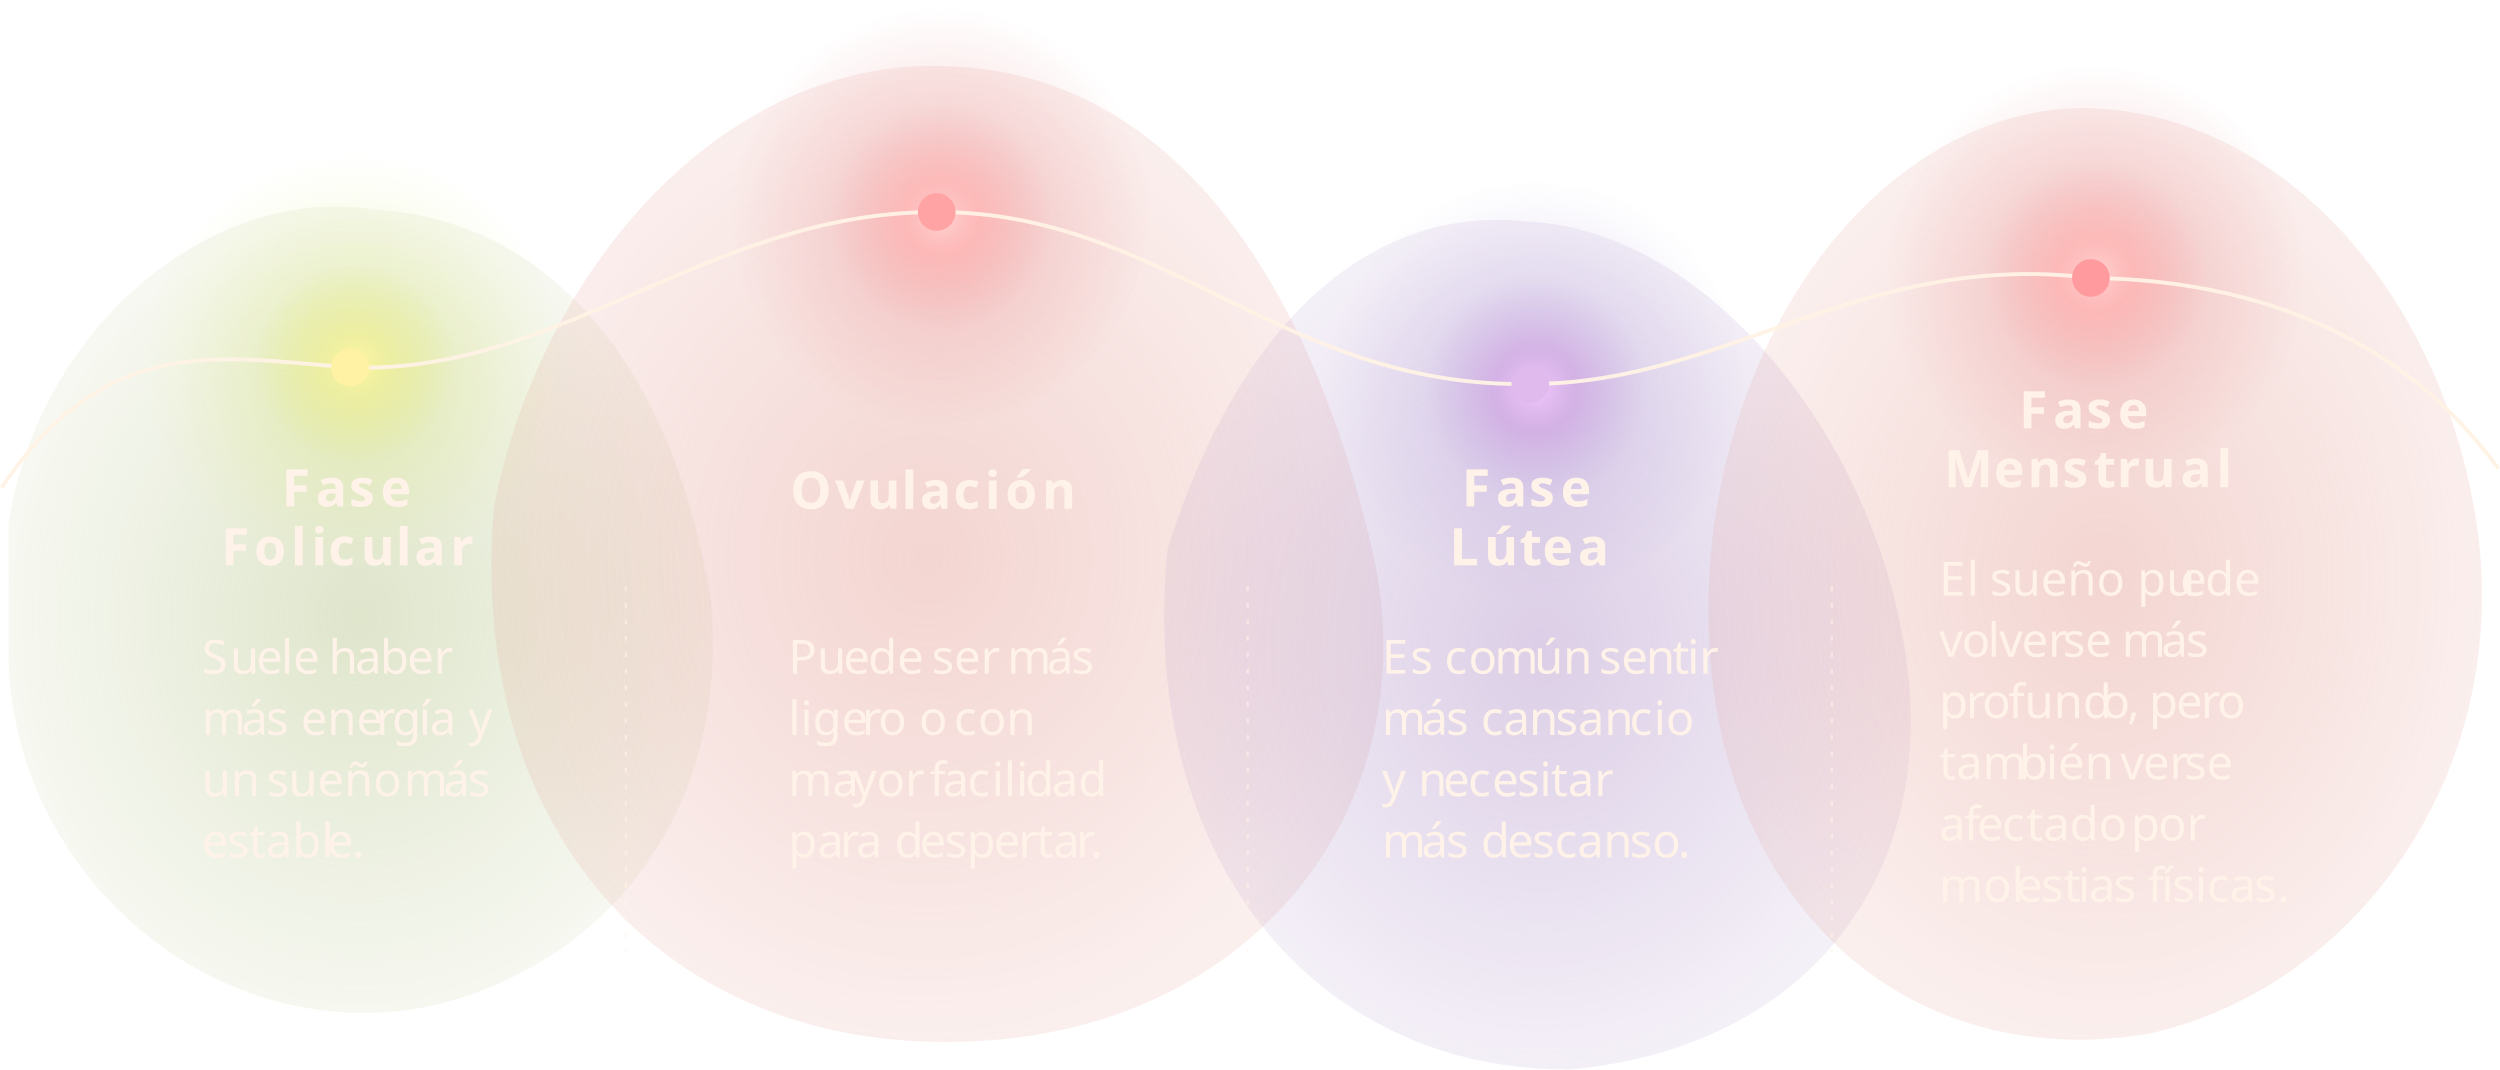
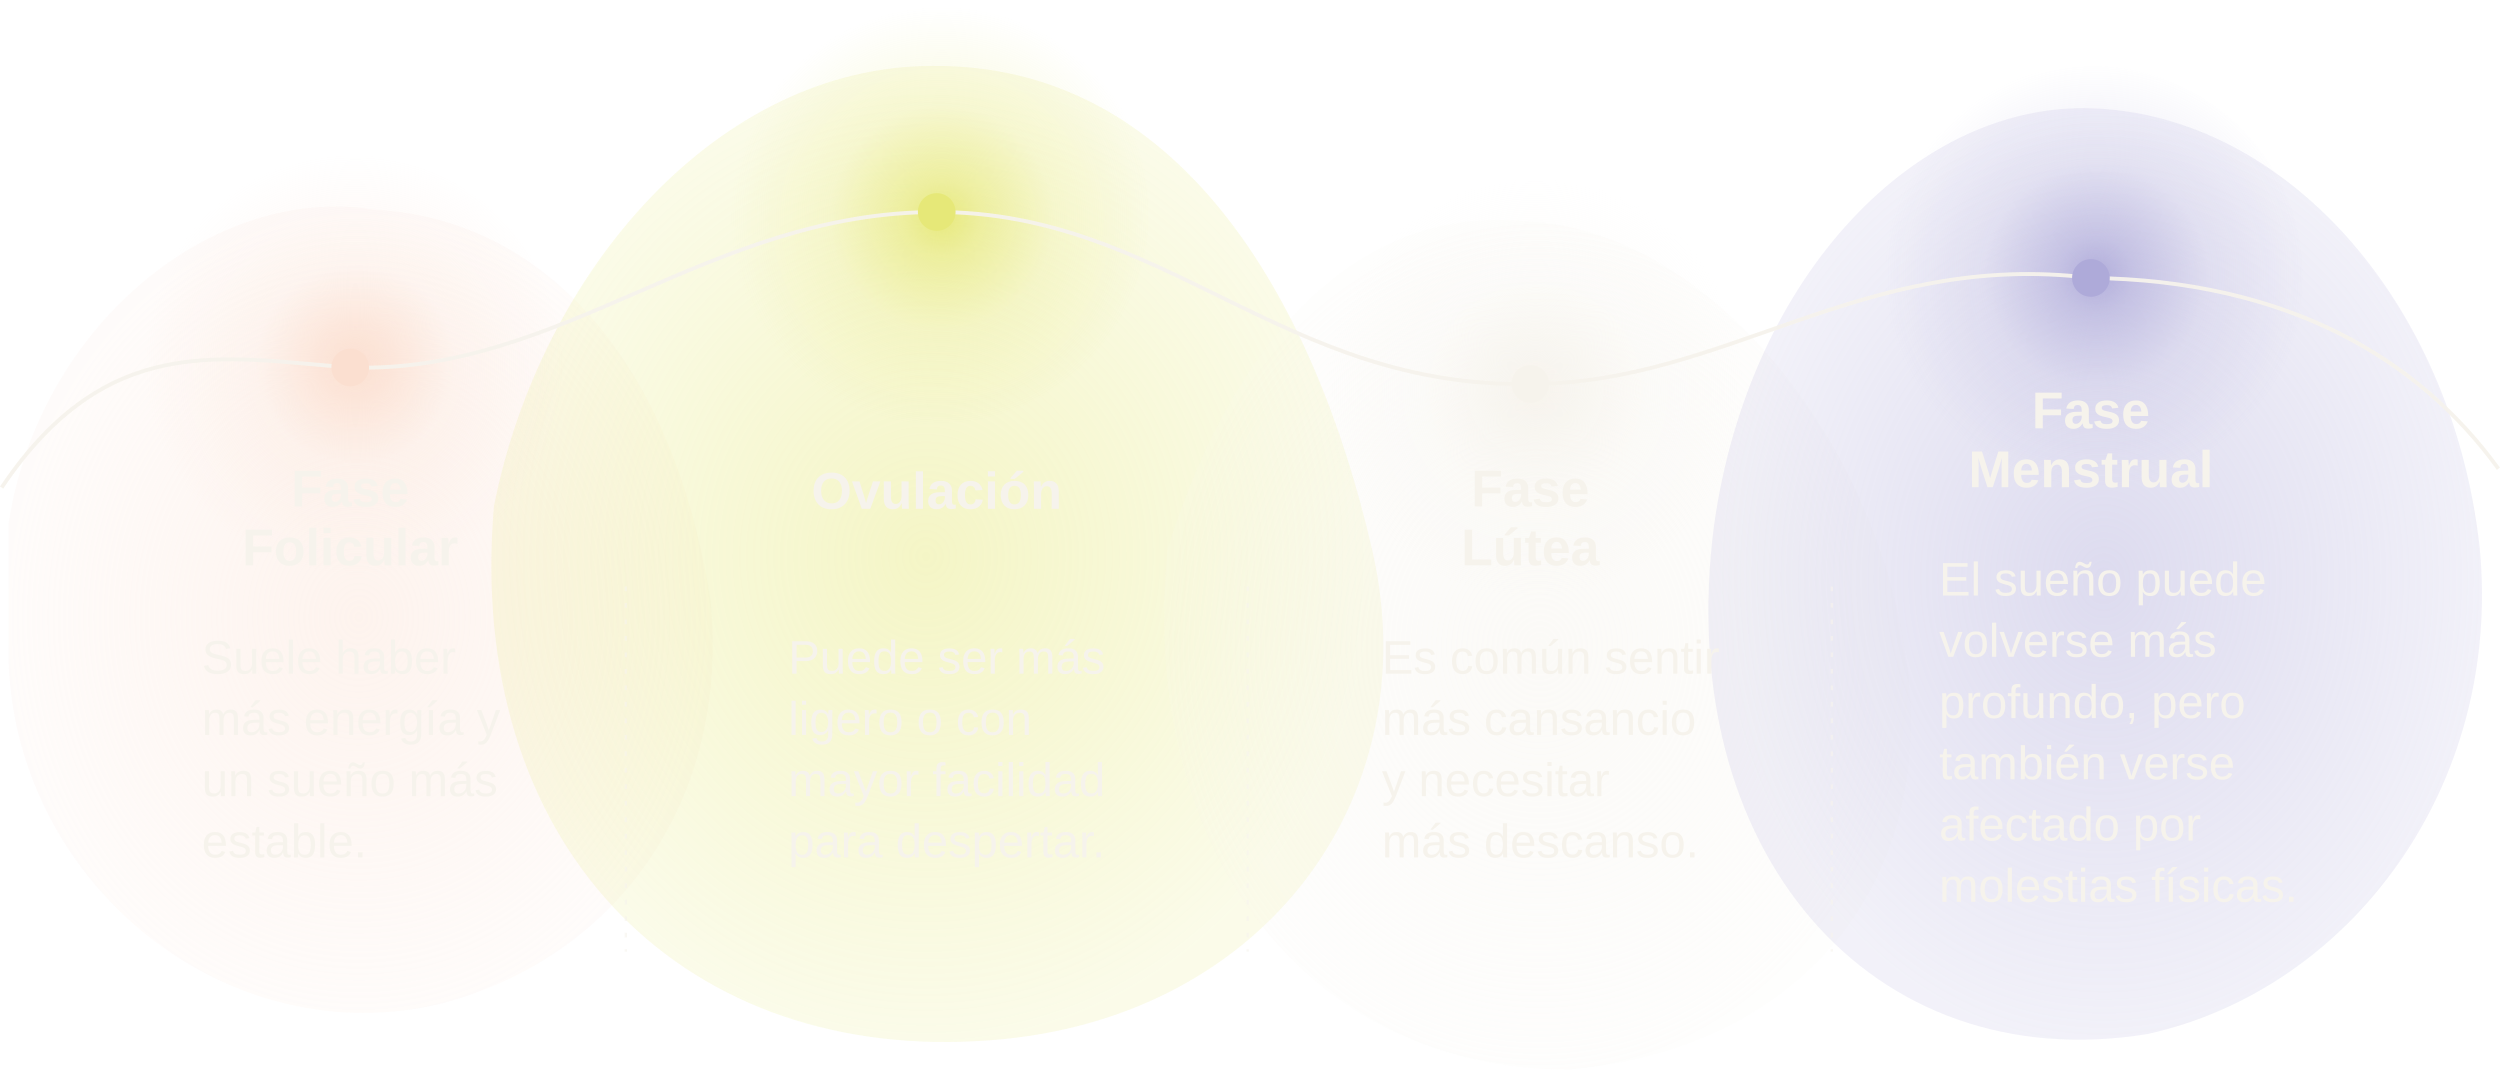
- <svg xmlns="http://www.w3.org/2000/svg" xmlns:xlink="http://www.w3.org/1999/xlink" id="Layer_1" data-name="Layer 1" viewBox="0 0 1061.35 454.01">
+ <svg xmlns="http://www.w3.org/2000/svg" id="Layer_1" data-name="Layer 1" viewBox="0 0 1061.35 454.01">
  <defs>
    <style>

-     @font-face {
-         font-family: 'Ciclos';
-         src: url('../fonts/Ciclos.woff2') format('woff2'),
-              url('../fonts/Ciclos.ttf') format('truetype');
-       }
- 
      .cls-1 {
-         font-family: 'acumin-pro';
+         font-family: Arial, sans-serif;
        font-size: 22px;
        font-weight: 700;
      }

      .cls-1, .cls-2, .cls-3, .cls-4 {
        isolation: isolate;
      }

      .cls-1, .cls-4 {
-         fill: #fff2e8;
+         fill: #f6f3ec;
      }

      .cls-5 {
-         fill: #ffa3a5;
+         fill: #e6e878;
      }

      .cls-6 {
-         fill: #e0b9ed;
+         fill: #f6f3ec;
      }

      .cls-7 {
        fill: url(#radial-gradient-7);
      }

      .cls-8 {
        fill: url(#radial-gradient-6);
      }

      .cls-9 {
        fill: url(#radial-gradient-5);
      }

      .cls-10 {
        fill: url(#radial-gradient-4);
      }

      .cls-11 {
        fill: url(#radial-gradient-8);
      }

      .cls-12 {
        fill: url(#radial-gradient-3);
      }

      .cls-13 {
        fill: url(#radial-gradient-2);
      }

      .cls-14 {
        fill: url(#radial-gradient);
      }

      .cls-15 {
-         fill: #fff2a5;
+         fill: #fbdfd0;
      }

      .cls-16 {
        letter-spacing: 0em;
      }

      .cls-17 {
-         fill: #ff9b9e;
+         fill: #aeaad9;
      }

      .cls-18 {
        letter-spacing: 0em;
      }

      .cls-19 {
        letter-spacing: 0em;
      }

      .cls-2 {
        opacity: .6;
-         stroke: #fff2e8;
+         stroke: #f6f3ec;
        stroke-dasharray: 2 5;
      }

      .cls-20 {
        letter-spacing: 0em;
      }

      .cls-21 {
        letter-spacing: -.06em;
      }

      .cls-22 {
        letter-spacing: -.02em;
      }

      .cls-23 {
        letter-spacing: -.02em;
      }

      .cls-24 {
        letter-spacing: 0em;
      }

      .cls-25 {
        letter-spacing: 0em;
      }

      .cls-3 {
        fill: none;
        opacity: .96;
-         stroke: #fff3e5;
+         stroke: #f6f3ec;
        stroke-width: 1.65px;
      }

      .cls-26 {
        letter-spacing: 0em;
      }

      .cls-27 {
        letter-spacing: 0em;
      }

      .cls-28 {
        letter-spacing: 0em;
      }

      .cls-29 {
        letter-spacing: 0em;
      }

      .cls-30 {
        letter-spacing: 0em;
      }

      .cls-31 {
        letter-spacing: -.01em;
      }

      .cls-32 {
        letter-spacing: -.01em;
      }

      .cls-33 {
        letter-spacing: 0em;
      }

      .cls-34 {
        letter-spacing: 0em;
      }

      .cls-35 {
        letter-spacing: 0em;
      }

      .cls-36 {
        letter-spacing: 0em;
      }

      .cls-37 {
        letter-spacing: 0em;
      }

      .cls-38 {
        letter-spacing: 0em;
      }

      .cls-39 {
        letter-spacing: .09em;
      }

      .cls-40 {
        letter-spacing: .1em;
      }

      .cls-41 {
        letter-spacing: .1em;
      }

      .cls-42 {
        letter-spacing: .09em;
      }

      .cls-43 {
        letter-spacing: .08em;
      }

      .cls-44 {
        letter-spacing: .09em;
      }

      .cls-45 {
        letter-spacing: .09em;
      }

      .cls-46 {
        letter-spacing: .09em;
      }

      .cls-47 {
        letter-spacing: .08em;
      }

      .cls-48 {
        letter-spacing: .08em;
      }

      .cls-49 {
        letter-spacing: .08em;
      }

      .cls-50 {
        letter-spacing: .09em;
      }

      .cls-51 {
        letter-spacing: .09em;
      }

      .cls-52 {
        letter-spacing: .07em;
      }

      .cls-53 {
        letter-spacing: .08em;
      }

      .cls-54 {
        letter-spacing: .03em;
      }

      .cls-55 {
        letter-spacing: .01em;
      }

      .cls-56 {
        letter-spacing: 0em;
      }

      .cls-57 {
        letter-spacing: 0em;
      }

      .cls-58 {
        letter-spacing: 0em;
      }

      .cls-59 {
        letter-spacing: 0em;
      }

      .cls-60 {
        letter-spacing: 0em;
      }

      .cls-61 {
        letter-spacing: 0em;
      }

      .cls-62 {
        letter-spacing: 0em;
      }

      .cls-63 {
        letter-spacing: 0em;
      }

      .cls-64 {
        letter-spacing: 0em;
      }

      .cls-65 {
        letter-spacing: 0em;
      }

      .cls-4 {
-         font-family: 'Ciclos';
+         font-family: Arial, sans-serif;
        font-size: 20px;
      }
    </style>
    <radialGradient id="radial-gradient" cx="-2377.5" cy="-1682.39" fx="-2377.5" fy="-1682.39" r=".5" gradientTransform="translate(710862.768 -575667.1) scale(298.9315 -342.3265)" gradientUnits="userSpaceOnUse">
-       <stop offset="0" stop-color="#a9ba74" stop-opacity=".37" />
-       <stop offset="1" stop-color="#a9ba74" stop-opacity=".1" />
+       <stop offset="0" stop-color="#fbdfd0" stop-opacity=".37" />
+       <stop offset="1" stop-color="#fbdfd0" stop-opacity=".1" />
    </radialGradient>
    <radialGradient id="radial-gradient-2" cx="-2378.88" cy="-1681.23" fx="-2378.88" fy="-1681.23" r=".5" gradientTransform="translate(901212.336 -696428.518) scale(378.6709 -414.3771)" gradientUnits="userSpaceOnUse">
-       <stop offset="0" stop-color="#e39b91" stop-opacity=".42" />
-       <stop offset="1" stop-color="#e39b91" stop-opacity=".16" />
+       <stop offset="0" stop-color="#e6e878" stop-opacity=".42" />
+       <stop offset="1" stop-color="#e6e878" stop-opacity=".16" />
    </radialGradient>
    <radialGradient id="radial-gradient-3" cx="-2377.88" cy="-1682.05" fx="-2377.88" fy="-1682.05" r=".5" gradientTransform="translate(754443.749 -606335.352) scale(317.002 -360.6367)" gradientUnits="userSpaceOnUse">
-       <stop offset="0" stop-color="#aa8ac4" stop-opacity=".42" />
-       <stop offset="1" stop-color="#aa8ac4" stop-opacity=".13" />
-     </radialGradient>
-     <radialGradient id="radial-gradient-4" cx="-2378.09" cy="-1681.49" fx="-2378.09" fy="-1681.49" r=".5" gradientTransform="translate(781915.19 -664763.084) scale(328.4255 -395.4857)" xlink:href="#radial-gradient-2" />
+       <stop offset="0" stop-color="#f6f3ec" stop-opacity=".42" />
+       <stop offset="1" stop-color="#f6f3ec" stop-opacity=".13" />
+     </radialGradient>
+     <radialGradient id="radial-gradient-4" cx="-2378.09" cy="-1681.49" fx="-2378.09" fy="-1681.49" r=".5" gradientTransform="translate(781915.19 -664763.084) scale(328.4255 -395.4857)" gradientUnits="userSpaceOnUse">
+       <stop offset="0" stop-color="#aeaad9" stop-opacity=".42" />
+       <stop offset="1" stop-color="#aeaad9" stop-opacity=".16" />
+     </radialGradient>
    <radialGradient id="radial-gradient-5" cx="-2373.16" cy="-1688.39" fx="-2373.16" fy="-1688.39" r=".5" gradientTransform="translate(427316.843 -303753.623) scale(180 -180)" gradientUnits="userSpaceOnUse">
-       <stop offset="0" stop-color="#fff7a0" stop-opacity=".96" />
-       <stop offset=".16" stop-color="#eced8c" stop-opacity=".75" />
-       <stop offset=".47" stop-color="#d7e46d" stop-opacity=".23" />
-       <stop offset="1" stop-color="#e5ee8d" stop-opacity="0" />
+       <stop offset="0" stop-color="#fbdfd0" stop-opacity=".96" />
+       <stop offset=".16" stop-color="#fbdfd0" stop-opacity=".75" />
+       <stop offset=".47" stop-color="#fbdfd0" stop-opacity=".23" />
+       <stop offset="1" stop-color="#fbdfd0" stop-opacity="0" />
    </radialGradient>
    <radialGradient id="radial-gradient-6" cx="-2373.16" cy="-1688.39" fx="-2373.16" fy="-1688.39" r=".5" gradientTransform="translate(427565.843 -303819.623) scale(180 -180)" gradientUnits="userSpaceOnUse">
-       <stop offset="0" stop-color="#ffd5d3" stop-opacity=".94" />
-       <stop offset=".18" stop-color="#ff9d9d" stop-opacity=".62" />
-       <stop offset=".53" stop-color="#e98689" stop-opacity=".2" />
-       <stop offset="1" stop-color="#e98689" stop-opacity="0" />
+       <stop offset="0" stop-color="#e6e878" stop-opacity=".94" />
+       <stop offset=".18" stop-color="#e6e878" stop-opacity=".62" />
+       <stop offset=".53" stop-color="#e6e878" stop-opacity=".2" />
+       <stop offset="1" stop-color="#e6e878" stop-opacity="0" />
    </radialGradient>
    <radialGradient id="radial-gradient-7" cx="-2373.16" cy="-1688.39" fx="-2373.16" fy="-1688.39" r=".5" gradientTransform="translate(427817.843 -303746.623) scale(180 -180)" gradientUnits="userSpaceOnUse">
-       <stop offset="0" stop-color="#f2c6ff" stop-opacity=".92" />
-       <stop offset=".2" stop-color="#c89adf" stop-opacity=".67" />
-       <stop offset=".53" stop-color="#b5a1da" stop-opacity=".21" />
-       <stop offset="1" stop-color="#b5a1da" stop-opacity="0" />
-     </radialGradient>
-     <radialGradient id="radial-gradient-8" cx="-2373.16" cy="-1688.39" fx="-2373.16" fy="-1688.39" gradientTransform="translate(428055.843 -303791.623) scale(180 -180)" xlink:href="#radial-gradient-6" />
+       <stop offset="0" stop-color="#f6f3ec" stop-opacity=".92" />
+       <stop offset=".2" stop-color="#f6f3ec" stop-opacity=".67" />
+       <stop offset=".53" stop-color="#f6f3ec" stop-opacity=".21" />
+       <stop offset="1" stop-color="#f6f3ec" stop-opacity="0" />
+     </radialGradient>
+     <radialGradient id="radial-gradient-8" cx="-2373.16" cy="-1688.39" fx="-2373.16" fy="-1688.39" r=".5" gradientTransform="translate(428055.843 -303791.623) scale(180 -180)" gradientUnits="userSpaceOnUse">
+       <stop offset="0" stop-color="#aeaad9" stop-opacity=".94" />
+       <stop offset=".18" stop-color="#aeaad9" stop-opacity=".62" />
+       <stop offset=".53" stop-color="#aeaad9" stop-opacity=".2" />
+       <stop offset="1" stop-color="#aeaad9" stop-opacity="0" />
+     </radialGradient>
  </defs>
  <path id="forma-folicular" class="cls-14" d="M3.68,222c13-84,87-144,155-133,76,4,128,69,143,166,8,81-36,150-114,171C97.68,448,7.68,377,3.68,282V222Z" />
  <path id="forma-ovulacion" class="cls-13" d="M209.68,215c20-101,96-187,186-187,104-1,162,97,187,206,24,106-48,202-168,208C287.68,449,197.68,358,209.68,215Z" />
  <path id="forma-lutea" class="cls-12" d="M495.68,233c30-95,85-146,152-139,75,3,144,87,160,176,19,100-40,175-141,184C557.68,455,482.68,363,495.68,233Z" />
  <path id="forma-menstrual" class="cls-10" d="M727.68,223c15-107,87-180,161-177,80,3,152,80,164,186,10,102-55,188-141,207C794.68,458,709.68,362,727.68,223Z" />
  <circle class="cls-9" cx="148.68" cy="156" r="90" />
  <circle class="cls-8" cx="397.68" cy="90" r="90" />
  <circle class="cls-7" cx="649.68" cy="163" r="90" />
  <circle class="cls-11" cx="887.68" cy="118" r="90" />
  <path id="curva-ciclo" class="cls-3" d="M.68,207c45-67,94-55,148-51,90,3,152-66,249-66s147,75,252,73c83,0,141-57,238-45,83,1,139,34,173,81" />
  <circle class="cls-15" cx="148.68" cy="156" r="8" />
  <circle class="cls-5" cx="397.68" cy="90" r="8" />
  <circle class="cls-6" cx="649.68" cy="163" r="8" />
  <circle class="cls-17" cx="887.68" cy="118" r="8" />
  <g id="texto-fase-568">
-     <text class="cls-1" transform="translate(119.61 215)">
-       <tspan class="cls-52" x="0" y="0">F</tspan>
-       <tspan class="cls-47" x="14.45" y="0">a</tspan>
-       <tspan class="cls-50" x="28.53" y="0">s</tspan>
-       <tspan class="cls-39" x="41.95" y="0">e</tspan>
-     </text>
-     <text class="cls-1" transform="translate(93.84 240)">
-       <tspan class="cls-39" x="0" y="0">Foli</tspan>
-       <tspan class="cls-46" x="45.58" y="0">c</tspan>
-       <tspan class="cls-39" x="59.33" y="0">u</tspan>
-       <tspan class="cls-46" x="74.18" y="0">l</tspan>
-       <tspan class="cls-39" x="82.06" y="0">ar</tspan>
-     </text>
-     <text class="cls-4" transform="translate(85.68 286)">
-       <tspan class="cls-34" x="0" y="0">S</tspan>
-       <tspan x="11.96" y="0">u</tspan>
-       <tspan class="cls-19" x="23.1" y="0">e</tspan>
-       <tspan class="cls-20" x="33.62" y="0">le </tspan>
-       <tspan class="cls-26" x="53.88" y="0">h</tspan>
-       <tspan x="65.08" y="0">a</tspan>
-       <tspan class="cls-56" x="75.66" y="0">b</tspan>
-       <tspan x="87.2" y="0">er</tspan>
-     </text>
-     <text class="cls-4" transform="translate(85.68 312)">
-       <tspan class="cls-25" x="0" y="0">m</tspan>
-       <tspan class="cls-35" x="16.8" y="0">á</tspan>
-       <tspan class="cls-16" x="27.24" y="0">s ene</tspan>
-       <tspan class="cls-31" x="74" y="0">r</tspan>
-       <tspan x="80.8" y="0">g</tspan>
-       <tspan class="cls-24" x="92.14" y="0">í</tspan>
-       <tspan x="96.76" y="0">a y</tspan>
-     </text>
-     <text class="cls-4" transform="translate(85.68 338)">
-       <tspan x="0" y="0">un </tspan>
-       <tspan class="cls-32" x="27.52" y="0">s</tspan>
-       <tspan class="cls-20" x="36.78" y="0">ueño </tspan>
-       <tspan class="cls-25" x="85.76" y="0">m</tspan>
-       <tspan class="cls-37" x="102.56" y="0">á</tspan>
-       <tspan x="113" y="0">s</tspan>
-     </text>
-     <text class="cls-4" transform="translate(85.68 364)">
-       <tspan class="cls-63" x="0" y="0">e</tspan>
-       <tspan class="cls-30" x="10.62" y="0">s</tspan>
-       <tspan x="20" y="0">tabl</tspan>
-       <tspan class="cls-56" x="53.12" y="0">e</tspan>
-       <tspan x="63.7" y="0">.</tspan>
-     </text>
+     <text class="cls-1" text-anchor="middle" x="148.68" y="215">Fase</text>
+     <text class="cls-1" text-anchor="middle" x="148.68" y="240">Folicular</text>
+     <text class="cls-4" x="85.68" y="286">Suele haber</text>
+     <text class="cls-4" x="85.68" y="312">más energía y</text>
+     <text class="cls-4" x="85.68" y="338">un sueño más</text>
+     <text class="cls-4" x="85.68" y="364">estable.</text>
  </g>
  <g id="texto-fase-817">
-     <text class="cls-1" transform="translate(335.51 216)">
-       <tspan class="cls-40" x="0" y="0">O</tspan>
-       <tspan class="cls-42" x="19.01" y="0">v</tspan>
-       <tspan class="cls-39" x="32.34" y="0">u</tspan>
-       <tspan class="cls-46" x="47.19" y="0">l</tspan>
-       <tspan class="cls-44" x="55.07" y="0">a</tspan>
-       <tspan class="cls-39" x="69.28" y="0">ción</tspan>
-     </text>
-     <text class="cls-4" transform="translate(334.68 286)">
-       <tspan class="cls-23" x="0" y="0">P</tspan>
-       <tspan x="12.2" y="0">u</tspan>
-       <tspan class="cls-56" x="23.34" y="0">e</tspan>
-       <tspan x="33.92" y="0">de </tspan>
-       <tspan class="cls-19" x="60.86" y="0">s</tspan>
-       <tspan x="70.38" y="0">er </tspan>
-       <tspan class="cls-25" x="92.94" y="0">m</tspan>
-       <tspan class="cls-35" x="109.74" y="0">á</tspan>
-       <tspan class="cls-16" x="120.18" y="0">s</tspan>
-     </text>
-     <text class="cls-4" transform="translate(334.68 312)">
-       <tspan x="0" y="0">lige</tspan>
-       <tspan class="cls-36" x="31.28" y="0">r</tspan>
-       <tspan class="cls-16" x="38.16" y="0">o o </tspan>
-       <tspan class="cls-59" x="70.28" y="0">c</tspan>
-       <tspan class="cls-16" x="80.5" y="0">on</tspan>
-     </text>
-     <text class="cls-4" transform="translate(334.68 338)">
-       <tspan class="cls-25" x="0" y="0">ma</tspan>
-       <tspan x="27.26" y="0">yor </tspan>
-       <tspan class="cls-34" x="59.98" y="0">f</tspan>
-       <tspan x="65.48" y="0">a</tspan>
-       <tspan class="cls-63" x="76.06" y="0">c</tspan>
-       <tspan x="86.34" y="0">ili</tspan>
-       <tspan class="cls-25" x="100.56" y="0">d</tspan>
-       <tspan x="111.86" y="0">ad</tspan>
-     </text>
-     <text class="cls-4" transform="translate(334.68 364)">
-       <tspan x="0" y="0">pa</tspan>
-       <tspan class="cls-22" x="21.98" y="0">r</tspan>
-       <tspan class="cls-16" x="28.68" y="0">a d</tspan>
-       <tspan class="cls-63" x="55.74" y="0">e</tspan>
-       <tspan class="cls-27" x="66.36" y="0">s</tspan>
-       <tspan class="cls-56" x="75.72" y="0">p</tspan>
-       <tspan x="87.24" y="0">e</tspan>
-       <tspan class="cls-54" x="97.7" y="0">r</tspan>
-       <tspan x="105.28" y="0">ta</tspan>
-       <tspan class="cls-21" x="122.24" y="0">r</tspan>
-       <tspan class="cls-20" x="128.1" y="0">.</tspan>
-     </text>
+     <text class="cls-1" text-anchor="middle" x="397.68" y="216">Ovulación</text>
+     <text class="cls-4" x="334.68" y="286">Puede ser más</text>
+     <text class="cls-4" x="334.68" y="312">ligero o con</text>
+     <text class="cls-4" x="334.68" y="338">mayor facilidad</text>
+     <text class="cls-4" x="334.68" y="364">para despertar.</text>
  </g>
  <g id="texto-fase-1069">
-     <text class="cls-1" transform="translate(620.61 215)">
-       <tspan class="cls-52" x="0" y="0">F</tspan>
-       <tspan class="cls-47" x="14.45" y="0">a</tspan>
-       <tspan class="cls-50" x="28.53" y="0">s</tspan>
-       <tspan class="cls-39" x="41.95" y="0">e</tspan>
-     </text>
-     <text class="cls-1" transform="translate(615.35 240)">
-       <tspan class="cls-49" x="0" y="0">L</tspan>
-       <tspan class="cls-41" x="14.72" y="0">ú</tspan>
-       <tspan class="cls-48" x="29.74" y="0">t</tspan>
-       <tspan class="cls-39" x="39.49" y="0">ea</tspan>
-     </text>
-     <text class="cls-4" transform="translate(586.68 286)">
-       <tspan class="cls-58" x="0" y="0">E</tspan>
-       <tspan x="12.04" y="0">s </tspan>
-       <tspan class="cls-59" x="26.56" y="0">c</tspan>
-       <tspan x="36.78" y="0">o</tspan>
-       <tspan class="cls-27" x="47.78" y="0">m</tspan>
-       <tspan x="64.6" y="0">ún </tspan>
-       <tspan class="cls-19" x="92.12" y="0">s</tspan>
-       <tspan x="101.64" y="0">e</tspan>
-       <tspan class="cls-26" x="112.1" y="0">n</tspan>
-       <tspan class="cls-30" x="123.3" y="0">t</tspan>
-       <tspan x="129.6" y="0">ir</tspan>
-     </text>
-     <text class="cls-4" transform="translate(586.68 312)">
-       <tspan class="cls-25" x="0" y="0">m</tspan>
-       <tspan class="cls-35" x="16.8" y="0">á</tspan>
-       <tspan class="cls-16" x="27.24" y="0">s ca</tspan>
-       <tspan class="cls-28" x="62.46" y="0">n</tspan>
-       <tspan class="cls-60" x="73.68" y="0">s</tspan>
-       <tspan class="cls-20" x="83.22" y="0">an</tspan>
-       <tspan class="cls-63" x="105.12" y="0">c</tspan>
-       <tspan x="115.4" y="0">io</tspan>
-     </text>
-     <text class="cls-4" transform="translate(586.68 338)">
-       <tspan x="0" y="0">y n</tspan>
-       <tspan class="cls-57" x="26" y="0">e</tspan>
-       <tspan class="cls-59" x="36.58" y="0">c</tspan>
-       <tspan class="cls-65" x="46.8" y="0">e</tspan>
-       <tspan x="57.42" y="0">s</tspan>
-       <tspan class="cls-61" x="66.88" y="0">i</tspan>
-       <tspan class="cls-16" x="71.7" y="0">tar</tspan>
-     </text>
-     <text class="cls-4" transform="translate(586.68 364)">
-       <tspan class="cls-25" x="0" y="0">m</tspan>
-       <tspan class="cls-35" x="16.8" y="0">á</tspan>
-       <tspan class="cls-16" x="27.24" y="0">s d</tspan>
-       <tspan class="cls-63" x="53.18" y="0">e</tspan>
-       <tspan class="cls-18" x="63.8" y="0">s</tspan>
-       <tspan class="cls-16" x="73.32" y="0">ca</tspan>
-       <tspan class="cls-27" x="94.02" y="0">n</tspan>
-       <tspan class="cls-18" x="105.24" y="0">s</tspan>
-       <tspan class="cls-28" x="114.76" y="0">o</tspan>
-       <tspan x="125.66" y="0">.</tspan>
-     </text>
+     <text class="cls-1" text-anchor="middle" x="649.68" y="215">Fase</text>
+     <text class="cls-1" text-anchor="middle" x="649.68" y="240">Lútea</text>
+     <text class="cls-4" x="586.68" y="286">Es común sentir</text>
+     <text class="cls-4" x="586.68" y="312">más cansancio</text>
+     <text class="cls-4" x="586.68" y="338">y necesitar</text>
+     <text class="cls-4" x="586.68" y="364">más descanso.</text>
  </g>
  <g id="texto-fase-1307">
-     <text class="cls-1" transform="translate(857.17 181.84)">
-       <tspan class="cls-52" x="0" y="0">F</tspan>
-       <tspan class="cls-47" x="14.45" y="0">a</tspan>
-       <tspan class="cls-50" x="28.53" y="0">s</tspan>
-       <tspan class="cls-39" x="41.95" y="0">e</tspan>
-     </text>
-     <text class="cls-1" transform="translate(825.29 206.84)">
-       <tspan class="cls-53" x="0" y="0">M</tspan>
-       <tspan class="cls-51" x="21.21" y="0">e</tspan>
-       <tspan class="cls-47" x="35.46" y="0">n</tspan>
-       <tspan class="cls-43" x="50.29" y="0">s</tspan>
-       <tspan class="cls-42" x="63.49" y="0">t</tspan>
-       <tspan class="cls-45" x="73.35" y="0">r</tspan>
-       <tspan class="cls-39" x="83.93" y="0">ual</tspan>
-     </text>
-     <text class="cls-4" transform="translate(823.24 252.84)">
-       <tspan class="cls-33" x="0" y="0">E</tspan>
-       <tspan x="11.74" y="0">l </tspan>
-       <tspan class="cls-33" x="21.54" y="0">s</tspan>
-       <tspan x="30.8" y="0">ueño pu</tspan>
-       <tspan class="cls-56" x="102.32" y="0">e</tspan>
-       <tspan x="112.9" y="0">de</tspan>
-     </text>
-     <text class="cls-4" transform="translate(823.24 278.84)">
-       <tspan class="cls-29" x="0" y="0">v</tspan>
-       <tspan class="cls-16" x="9.6" y="0">o</tspan>
-       <tspan class="cls-60" x="20.6" y="0">l</tspan>
-       <tspan class="cls-29" x="25.42" y="0">v</tspan>
-       <tspan x="35.02" y="0">er</tspan>
-       <tspan class="cls-18" x="52.52" y="0">s</tspan>
-       <tspan x="62.04" y="0">e </tspan>
-       <tspan class="cls-25" x="77.56" y="0">m</tspan>
-       <tspan class="cls-35" x="94.36" y="0">á</tspan>
-       <tspan class="cls-16" x="104.8" y="0">s</tspan>
-     </text>
-     <text class="cls-4" transform="translate(823.24 304.84)">
-       <tspan x="0" y="0">p</tspan>
-       <tspan class="cls-34" x="11.4" y="0">r</tspan>
-       <tspan class="cls-57" x="18.28" y="0">o</tspan>
-       <tspan x="29.4" y="0">fund</tspan>
-       <tspan class="cls-30" x="68.94" y="0">o</tspan>
-       <tspan x="79.86" y="0">, </tspan>
-       <tspan class="cls-56" x="89.12" y="0">p</tspan>
-       <tspan x="100.64" y="0">e</tspan>
-       <tspan class="cls-34" x="111.1" y="0">r</tspan>
-       <tspan class="cls-16" x="117.98" y="0">o</tspan>
-     </text>
-     <text class="cls-4" transform="translate(823.24 330.84)">
-       <tspan x="0" y="0">tam</tspan>
-       <tspan class="cls-18" x="33.88" y="0">b</tspan>
-       <tspan class="cls-16" x="45.36" y="0">ién </tspan>
-       <tspan class="cls-30" x="76.94" y="0">v</tspan>
-       <tspan x="86.54" y="0">er</tspan>
-       <tspan class="cls-19" x="104.04" y="0">s</tspan>
-       <tspan x="113.56" y="0">e</tspan>
-     </text>
-     <text class="cls-4" transform="translate(823.24 356.84)">
-       <tspan class="cls-27" x="0" y="0">a</tspan>
-       <tspan class="cls-38" x="10.48" y="0">f</tspan>
-       <tspan class="cls-57" x="16.08" y="0">e</tspan>
-       <tspan class="cls-62" x="26.66" y="0">c</tspan>
-       <tspan x="36.98" y="0">tado </tspan>
-       <tspan class="cls-57" x="81.42" y="0">p</tspan>
-       <tspan class="cls-20" x="92.94" y="0">or</tspan>
-     </text>
-     <text class="cls-4" transform="translate(823.24 382.84)">
-       <tspan x="0" y="0">mol</tspan>
-       <tspan class="cls-63" x="32.66" y="0">e</tspan>
-       <tspan class="cls-30" x="43.28" y="0">st</tspan>
-       <tspan class="cls-25" x="58.96" y="0">i</tspan>
-       <tspan class="cls-37" x="63.58" y="0">a</tspan>
-       <tspan x="74.02" y="0">s </tspan>
-       <tspan class="cls-64" x="88.54" y="0">f</tspan>
-       <tspan class="cls-28" x="94.34" y="0">í</tspan>
-       <tspan x="98.98" y="0">sic</tspan>
-       <tspan class="cls-37" x="123.3" y="0">a</tspan>
-       <tspan class="cls-55" x="133.74" y="0">s</tspan>
-       <tspan class="cls-20" x="143.48" y="0">.</tspan>
-     </text>
+     <text class="cls-1" text-anchor="middle" x="887.68" y="181.84">Fase</text>
+     <text class="cls-1" text-anchor="middle" x="887.68" y="206.84">Menstrual</text>
+     <text class="cls-4" x="823.24" y="252.84">El sueño puede</text>
+     <text class="cls-4" x="823.24" y="278.84">volverse más</text>
+     <text class="cls-4" x="823.24" y="304.84">profundo, pero</text>
+     <text class="cls-4" x="823.24" y="330.84">también verse</text>
+     <text class="cls-4" x="823.24" y="356.84">afectado por</text>
+     <text class="cls-4" x="823.24" y="382.84">molestias físicas.</text>
  </g>
  <path class="cls-2" d="M265.68,249v155" />
  <path class="cls-2" d="M529.68,249v155" />
  <path class="cls-2" d="M777.68,249v155" />
</svg>
